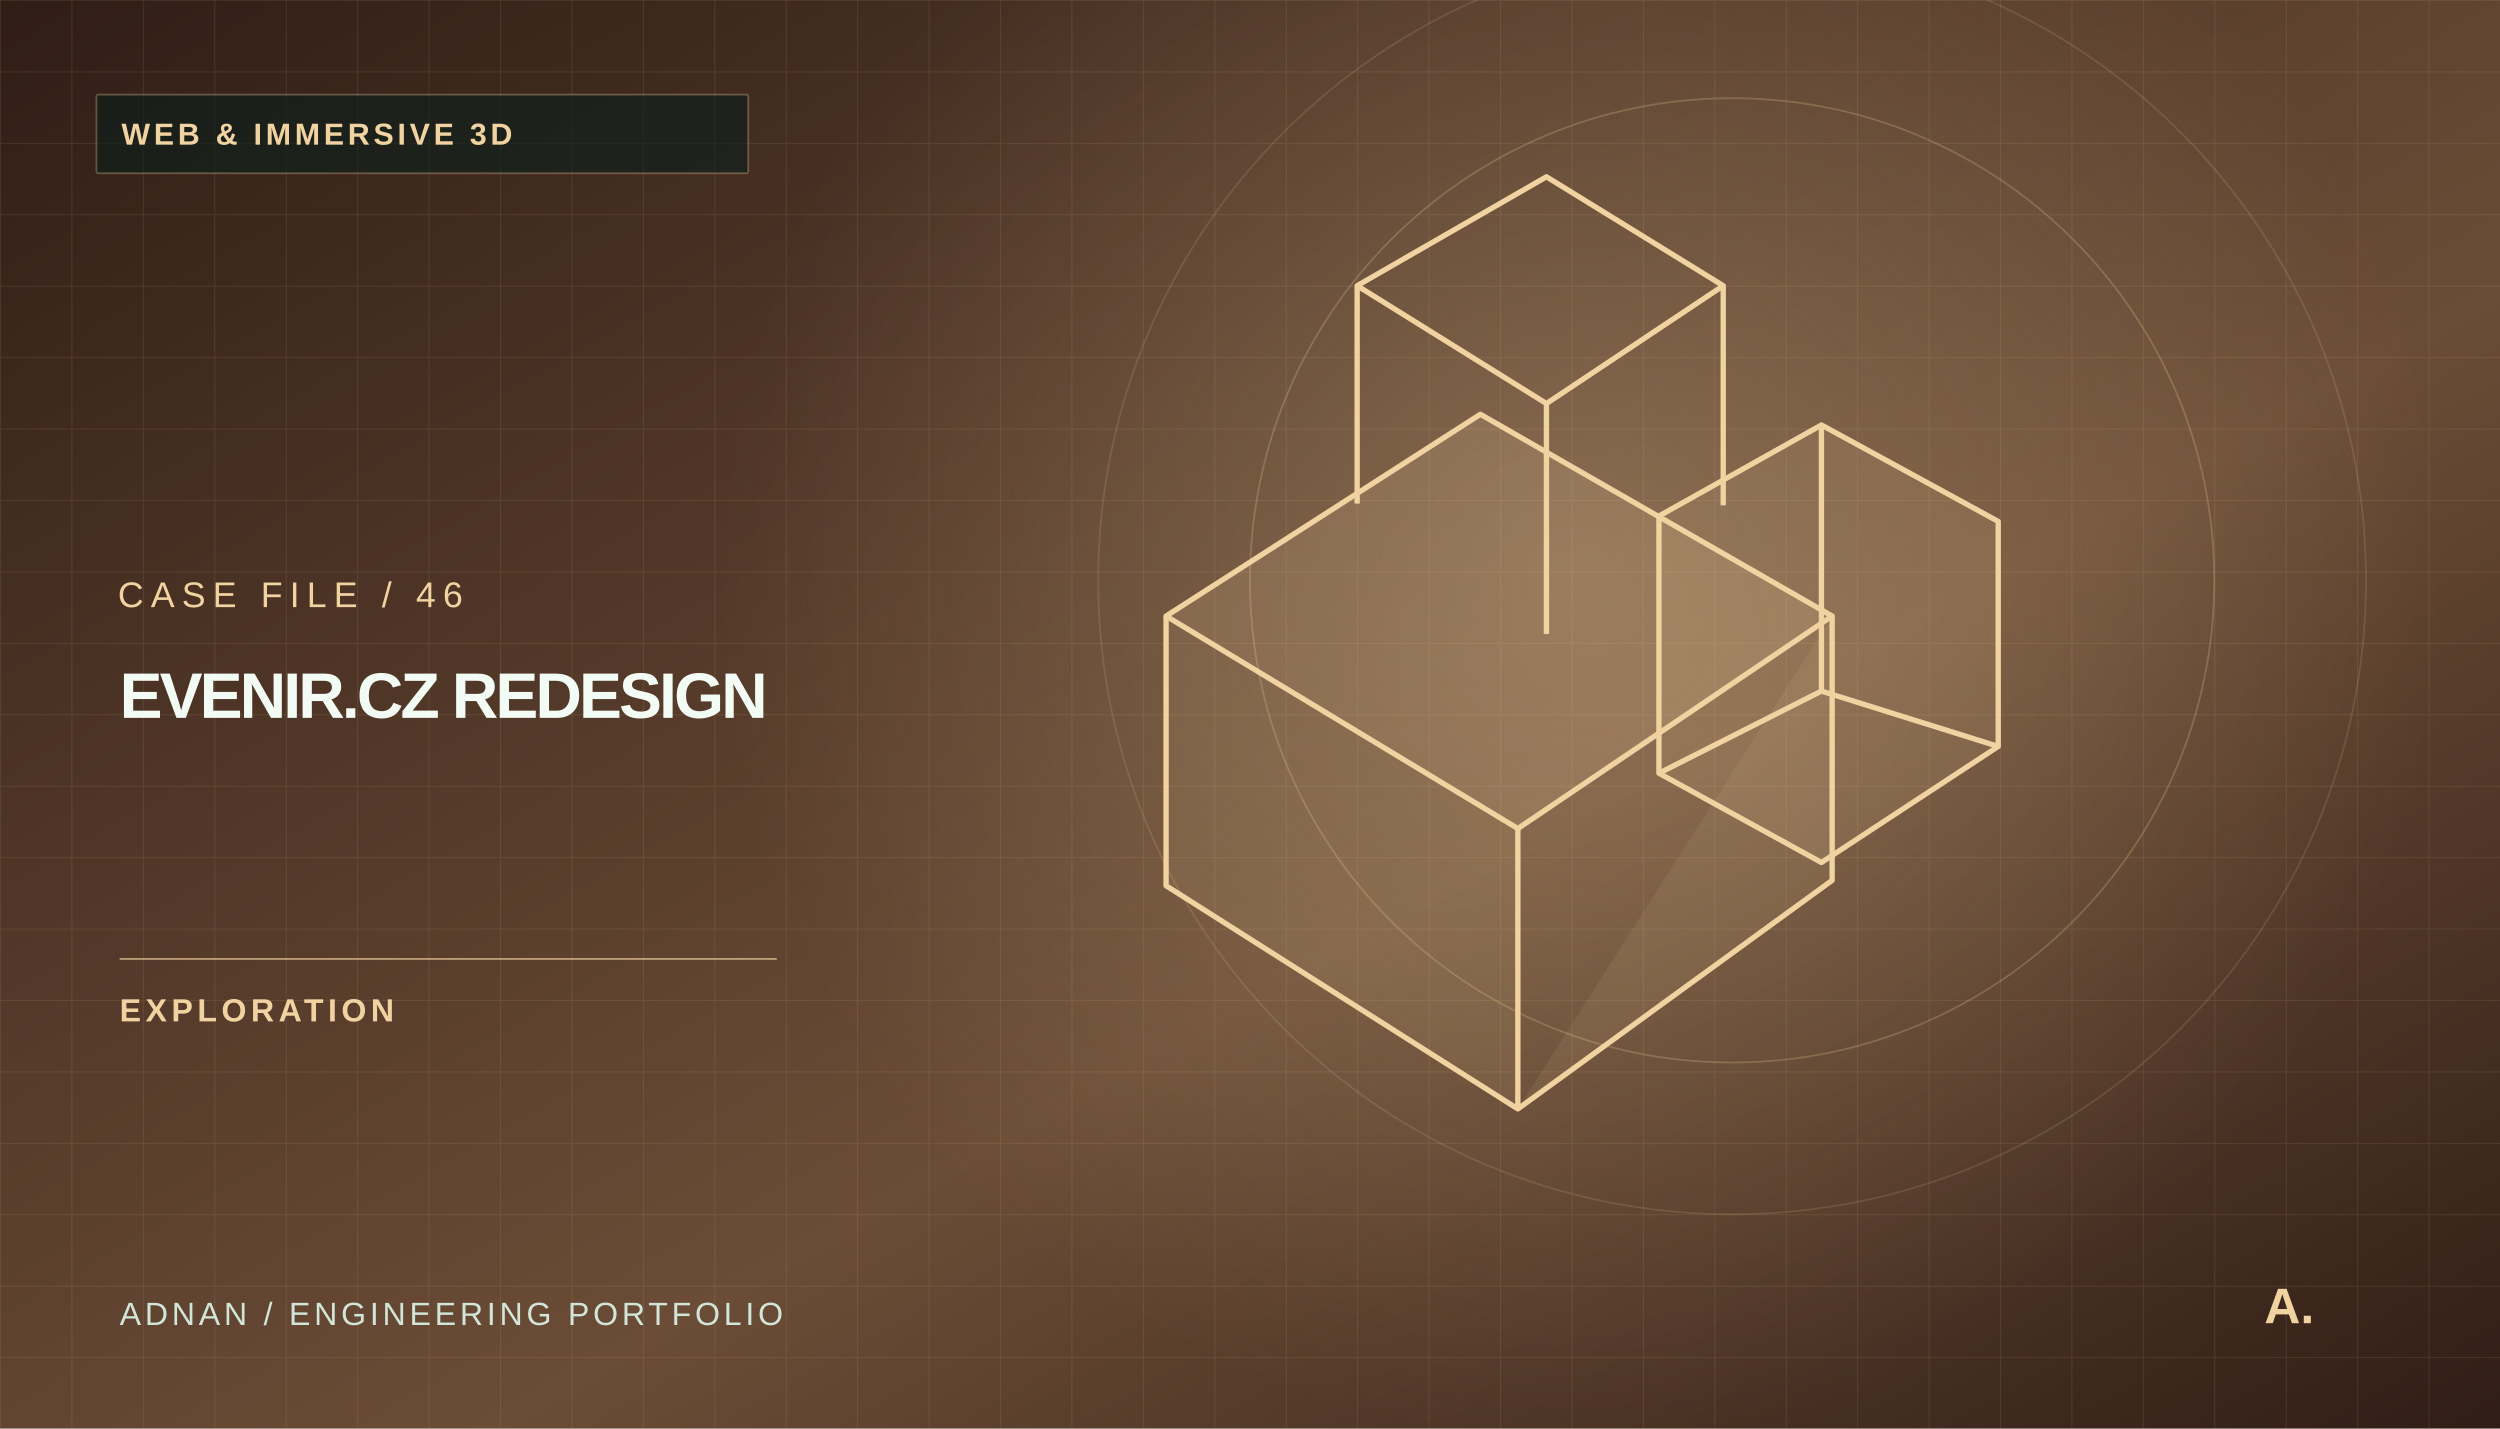
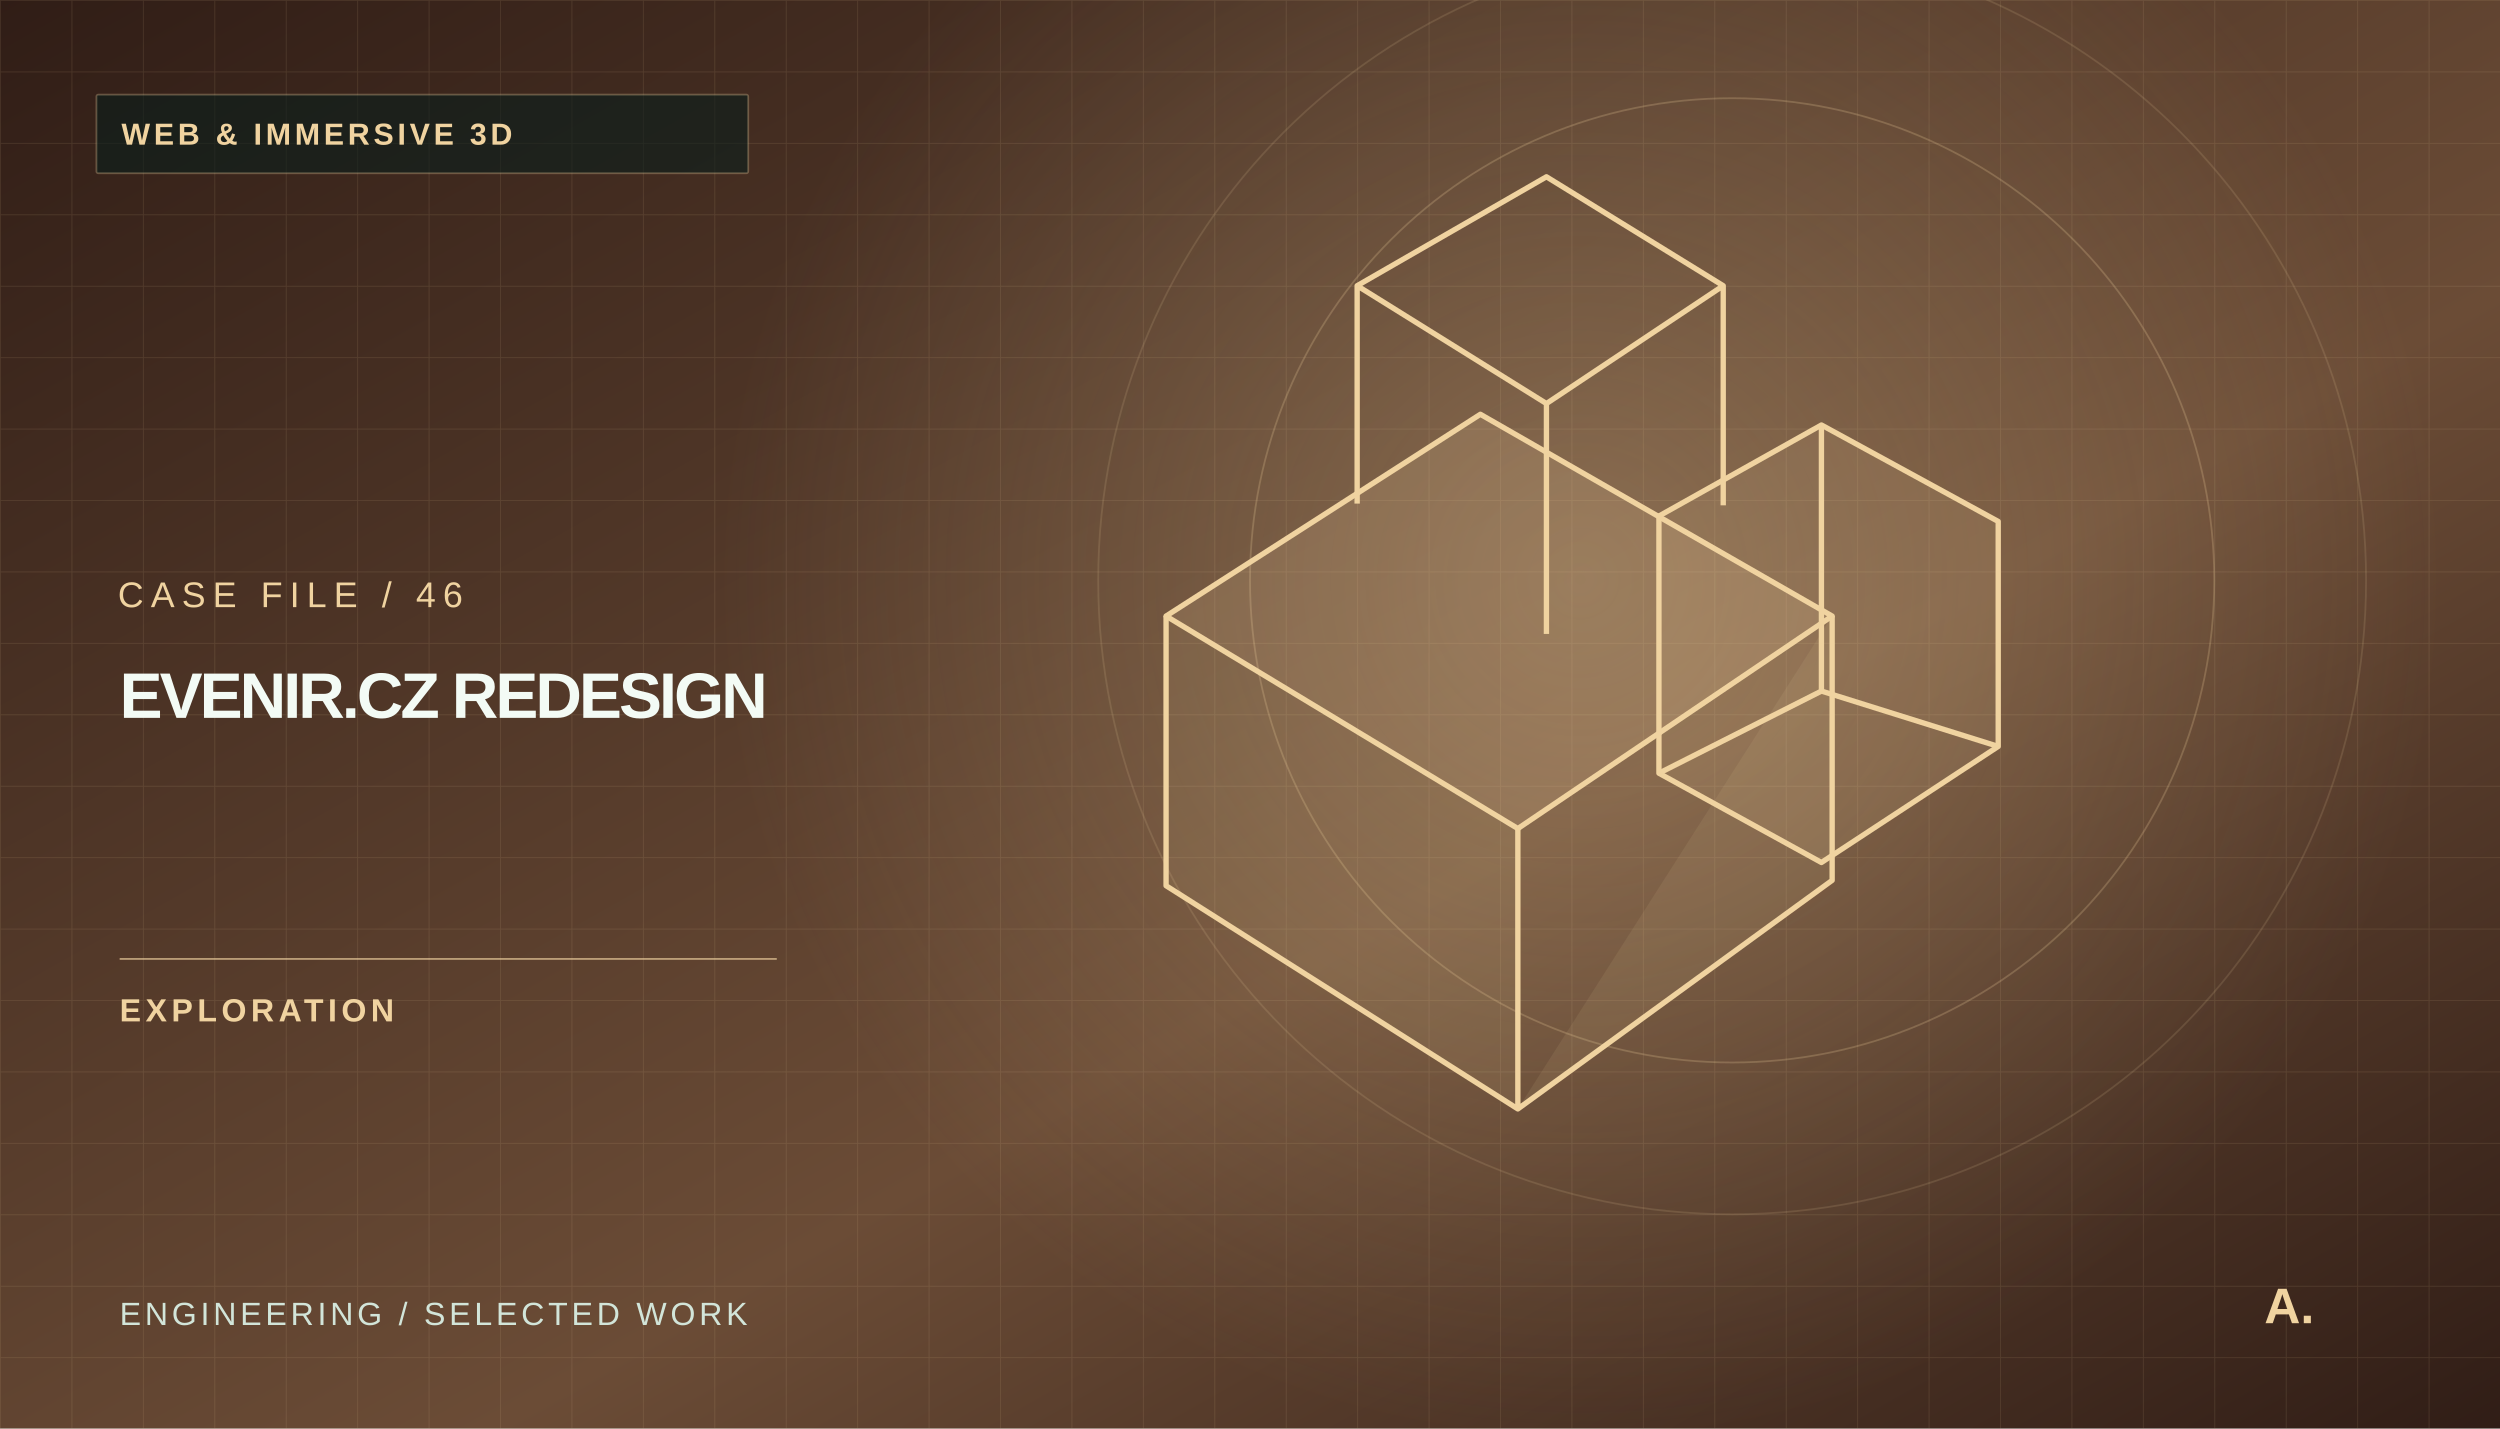
<svg xmlns="http://www.w3.org/2000/svg" width="1400" height="800" viewBox="0 0 1400 800" role="img" aria-label="Concept art for evenir.cz Redesign">
  <defs>
    <linearGradient id="g" x1="0" x2="1" y1="0" y2="1">
      <stop stop-color="#301d16" />
      <stop offset=".6" stop-color="#6b4c36" />
      <stop offset="1" stop-color="#301d16" />
    </linearGradient>
    <radialGradient id="gl">
      <stop stop-color="#f0d3a0" stop-opacity=".29" />
      <stop offset="1" stop-color="#f0d3a0" stop-opacity="0" />
    </radialGradient>
    <pattern id="grid" width="40" height="40" patternUnits="userSpaceOnUse">
      <path d="M40 0H0V40" fill="none" stroke="#f0d3a0" stroke-opacity=".11" stroke-width="1" />
    </pattern>
    <filter id="blur">
      <feGaussianBlur stdDeviation="38" />
    </filter>
  </defs>
  <rect width="1400" height="800" fill="url(#g)" />
  <rect width="1400" height="800" fill="url(#grid)" />
  <circle cx="885" cy="325" r="480" fill="url(#gl)" />
  <circle cx="970" cy="325" r="270" stroke="#f0d3a0" stroke-opacity=".23" fill="none" />
  <circle cx="970" cy="325" r="355" stroke="#f0d3a0" stroke-opacity=".14" fill="none" />
  <g stroke="#f0d3a0" stroke-width="3" fill="none" stroke-linejoin="round">
    <path d="M653 345l176-113 197 113-176 119z" fill="#f0d3a0" fill-opacity=".15" />
    <path d="M653 345v151l197 125V464m176-119v148L850 621" fill="#f0d3a0" fill-opacity=".09" />
    <path d="M760 282V160l106-61 99 61v123m-205-123 106 66 99-66M866 226v129" />
    <path d="M929 289l91-51 99 54v126l-99 65-91-50z" fill="#f0d3a0" fill-opacity=".1" />
    <path d="M1020 239v148l-91 46m91-46 99 31" />
  </g>
  <rect x="54" y="53" width="365" height="44" rx="1" fill="#061c1a" fill-opacity=".58" stroke="#f0d3a0" stroke-opacity=".3" />
  <text x="68" y="81" font-family="Arial,sans-serif" font-size="17" font-weight="600" letter-spacing="2.1" fill="#f0d3a0">WEB &amp; IMMERSIVE 3D</text>
  <text x="66" y="340" font-family="Arial,sans-serif" font-size="20" letter-spacing="4" fill="#f0d3a0">CASE FILE / 46</text>
  <text x="67" y="402" font-family="Arial,sans-serif" font-size="36" font-weight="700" letter-spacing="-1.6" fill="#f3fbf5">EVENIR.CZ REDESIGN</text>
  <line x1="67" y1="537" x2="435" y2="537" stroke="#f0d3a0" stroke-opacity=".66" />
  <text x="67" y="572" font-family="Arial,sans-serif" font-size="18" font-weight="600" letter-spacing="2.5" fill="#f0d3a0">EXPLORATION</text>
-   <text x="67" y="742" font-family="Arial,sans-serif" font-size="18" letter-spacing="2.1" fill="#d2e5d9">ADNAN / ENGINEERING PORTFOLIO</text>
+   <text x="67" y="742" font-family="Arial,sans-serif" font-size="18" letter-spacing="2.1" fill="#d2e5d9">ENGINEERING / SELECTED WORK</text>
  <text x="1296" y="741" font-family="Arial,sans-serif" font-size="28" font-weight="700" fill="#f0d3a0" text-anchor="end">A.</text>
</svg>
